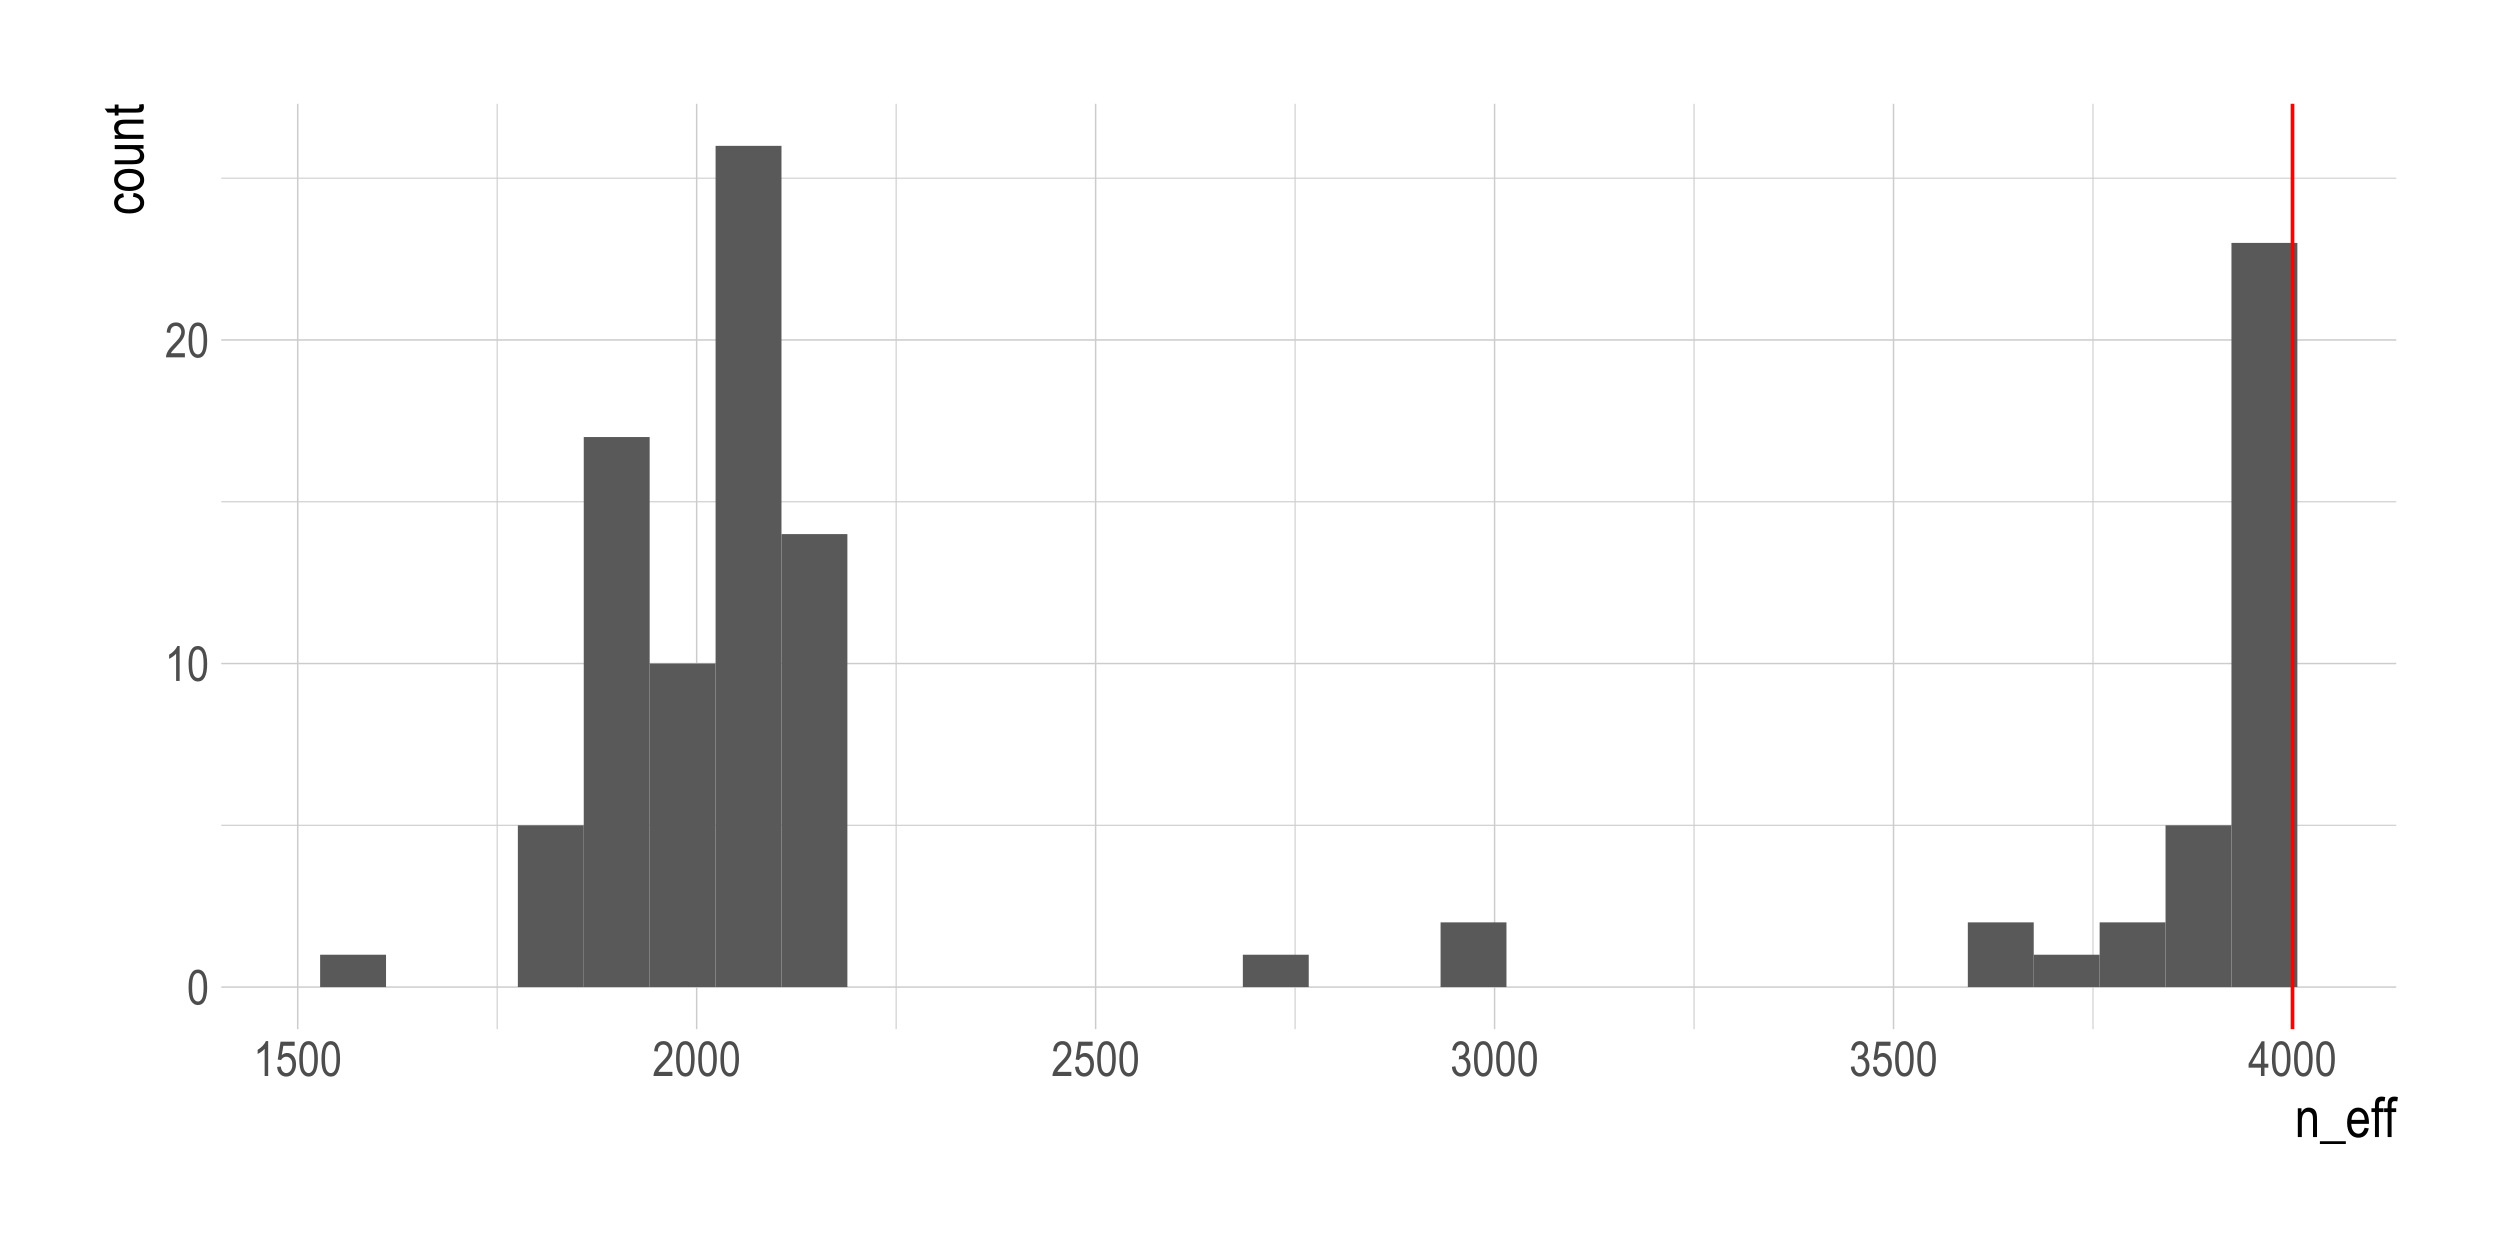
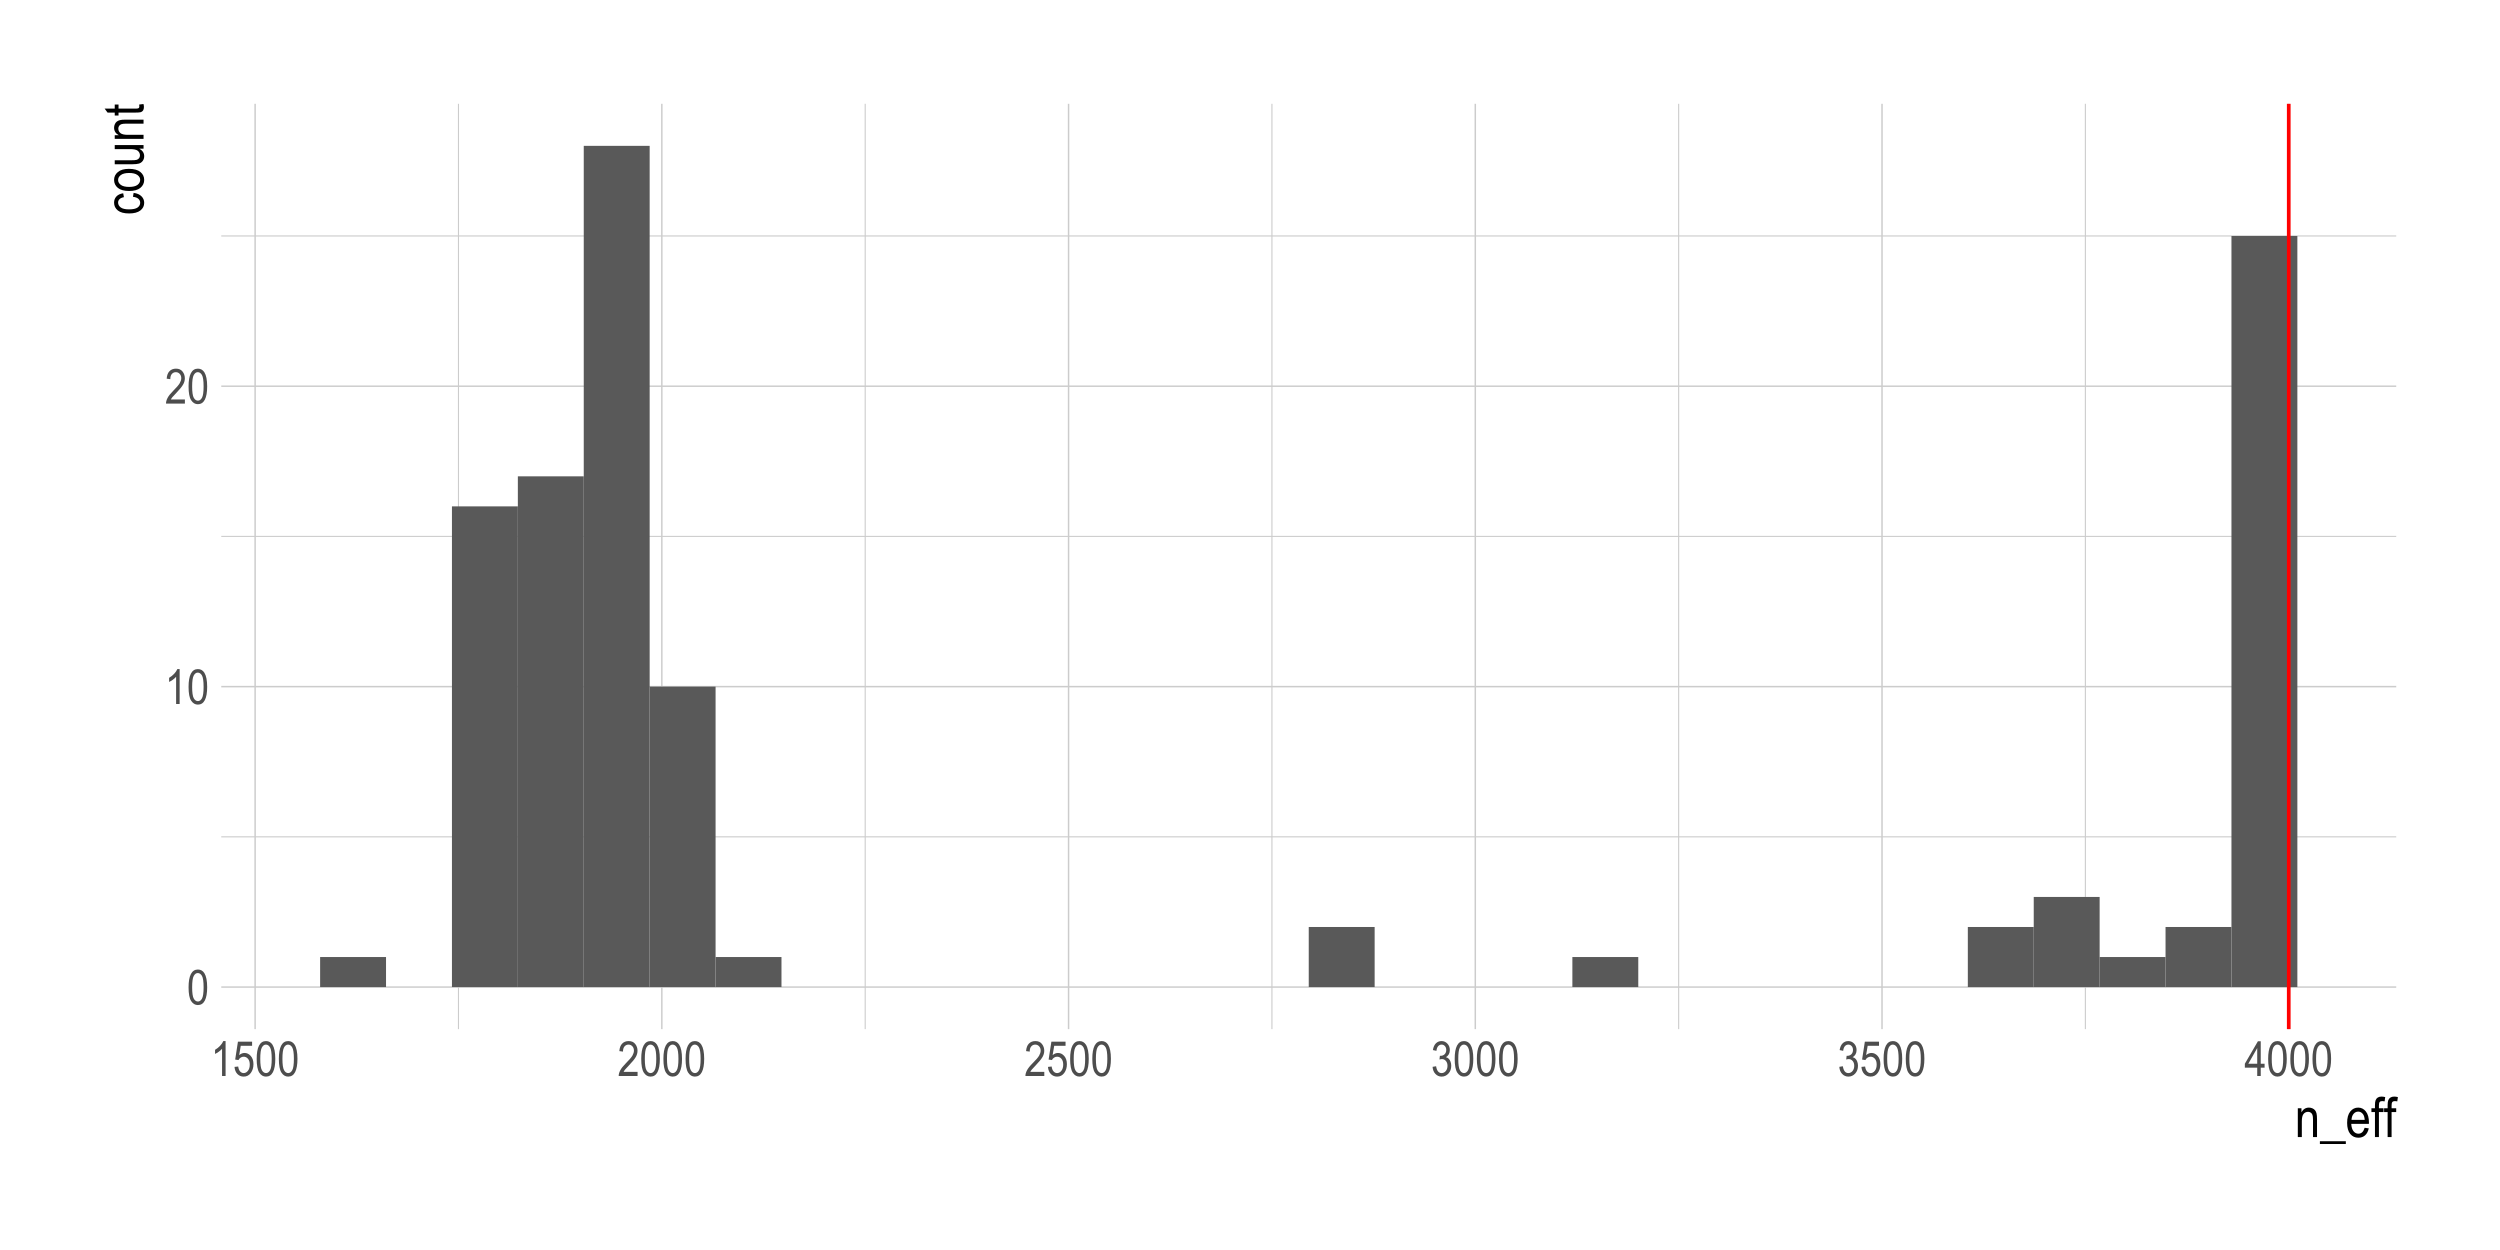
<svg xmlns="http://www.w3.org/2000/svg" xmlns:xlink="http://www.w3.org/1999/xlink" width="720pt" height="360pt" viewBox="0 0 720 360" version="1.1">
  <defs>
    <g>
      <symbol overflow="visible" id="glyph0-0">
        <path style="stroke:none;" d="M 0.297 0 L 0.297 -8.75 L 2.953 -8.75 L 2.953 0 Z M 0.625 -0.359 L 2.641 -0.359 L 2.641 -8.453 L 0.625 -8.453 Z M 0.625 -0.359 " />
      </symbol>
      <symbol overflow="visible" id="glyph0-1">
        <path style="stroke:none;" d="M 0.453 -4.938 C 0.453 -6.625 0.676 -7.898 1.125 -8.766 C 1.582 -9.629 2.254 -10.062 3.141 -10.062 C 3.93 -10.062 4.551 -9.711 5 -9.016 C 5.539 -8.16 5.812 -6.801 5.812 -4.938 C 5.812 -3.27 5.586 -2 5.141 -1.125 C 4.691 -0.258 4.02 0.172 3.125 0.172 C 2.344 0.172 1.703 -0.207 1.203 -0.969 C 0.703 -1.738 0.453 -3.062 0.453 -4.938 Z M 1.484 -4.938 C 1.484 -3.312 1.641 -2.223 1.953 -1.672 C 2.266 -1.117 2.664 -0.844 3.156 -0.844 C 3.613 -0.844 4 -1.117 4.312 -1.672 C 4.625 -2.234 4.781 -3.32 4.781 -4.938 C 4.781 -6.57 4.625 -7.664 4.312 -8.219 C 4 -8.77 3.594 -9.047 3.094 -9.047 C 2.633 -9.047 2.25 -8.766 1.938 -8.203 C 1.633 -7.641 1.484 -6.551 1.484 -4.938 Z M 1.484 -4.938 " />
      </symbol>
      <symbol overflow="visible" id="glyph0-2">
        <path style="stroke:none;" d="M 4.266 0 L 3.25 0 L 3.25 -7.844 C 3.02 -7.57 2.707 -7.289 2.312 -7 C 1.914 -6.719 1.555 -6.504 1.234 -6.359 L 1.234 -7.547 C 1.785 -7.867 2.273 -8.258 2.703 -8.719 C 3.129 -9.176 3.43 -9.625 3.609 -10.062 L 4.266 -10.062 Z M 4.266 0 " />
      </symbol>
      <symbol overflow="visible" id="glyph0-3">
        <path style="stroke:none;" d="M 5.781 -1.188 L 5.781 0 L 0.344 0 C 0.332 -0.477 0.477 -1.016 0.781 -1.609 C 1.082 -2.203 1.633 -2.898 2.438 -3.703 C 3.383 -4.641 4.004 -5.363 4.297 -5.875 C 4.586 -6.395 4.734 -6.875 4.734 -7.312 C 4.734 -7.82 4.582 -8.238 4.281 -8.562 C 3.977 -8.883 3.609 -9.047 3.172 -9.047 C 2.703 -9.047 2.316 -8.867 2.016 -8.516 C 1.723 -8.172 1.578 -7.676 1.578 -7.031 L 0.531 -7.172 C 0.602 -8.129 0.875 -8.848 1.344 -9.328 C 1.82 -9.816 2.445 -10.062 3.219 -10.062 C 4.051 -10.062 4.68 -9.781 5.109 -9.219 C 5.547 -8.656 5.766 -8.008 5.766 -7.281 C 5.766 -6.645 5.594 -6.035 5.25 -5.453 C 4.914 -4.867 4.281 -4.086 3.344 -3.109 C 2.738 -2.492 2.348 -2.07 2.172 -1.844 C 1.992 -1.625 1.852 -1.406 1.75 -1.188 Z M 5.781 -1.188 " />
      </symbol>
      <symbol overflow="visible" id="glyph0-4">
        <path style="stroke:none;" d="M 0.453 -2.625 L 1.516 -2.734 C 1.598 -2.098 1.785 -1.625 2.078 -1.312 C 2.367 -1 2.703 -0.844 3.078 -0.844 C 3.555 -0.844 3.969 -1.062 4.312 -1.5 C 4.664 -1.938 4.844 -2.535 4.844 -3.297 C 4.844 -4.016 4.672 -4.57 4.328 -4.969 C 3.992 -5.363 3.578 -5.562 3.078 -5.562 C 2.773 -5.562 2.488 -5.473 2.219 -5.297 C 1.945 -5.129 1.738 -4.895 1.594 -4.594 L 0.641 -4.734 L 1.438 -9.891 L 5.516 -9.891 L 5.516 -8.703 L 2.25 -8.703 L 1.797 -6.016 C 2.285 -6.43 2.801 -6.641 3.344 -6.641 C 4.031 -6.641 4.629 -6.348 5.141 -5.766 C 5.648 -5.18 5.906 -4.391 5.906 -3.391 C 5.906 -2.41 5.648 -1.57 5.141 -0.875 C 4.629 -0.176 3.945 0.172 3.094 0.172 C 2.383 0.172 1.785 -0.07 1.297 -0.562 C 0.805 -1.062 0.523 -1.75 0.453 -2.625 Z M 0.453 -2.625 " />
      </symbol>
      <symbol overflow="visible" id="glyph0-5">
        <path style="stroke:none;" d="M 0.469 -2.641 L 1.484 -2.812 C 1.691 -1.5 2.219 -0.844 3.062 -0.844 C 3.531 -0.844 3.93 -1.035 4.266 -1.422 C 4.598 -1.816 4.766 -2.32 4.766 -2.938 C 4.766 -3.52 4.609 -3.988 4.297 -4.344 C 3.992 -4.695 3.617 -4.875 3.172 -4.875 C 2.973 -4.875 2.734 -4.832 2.453 -4.75 L 2.578 -5.828 L 2.734 -5.812 C 3.223 -5.812 3.625 -5.961 3.938 -6.266 C 4.25 -6.578 4.406 -6.988 4.406 -7.5 C 4.406 -7.969 4.273 -8.344 4.016 -8.625 C 3.754 -8.906 3.438 -9.047 3.062 -9.047 C 2.676 -9.047 2.348 -8.895 2.078 -8.594 C 1.816 -8.301 1.648 -7.852 1.578 -7.25 L 0.562 -7.469 C 0.695 -8.32 0.984 -8.969 1.422 -9.406 C 1.867 -9.844 2.41 -10.062 3.047 -10.062 C 3.711 -10.062 4.273 -9.816 4.734 -9.328 C 5.203 -8.836 5.438 -8.219 5.438 -7.469 C 5.438 -7.008 5.336 -6.602 5.141 -6.25 C 4.941 -5.906 4.664 -5.629 4.312 -5.422 C 4.645 -5.336 4.914 -5.188 5.125 -4.969 C 5.344 -4.758 5.516 -4.477 5.641 -4.125 C 5.773 -3.781 5.844 -3.391 5.844 -2.953 C 5.844 -2.035 5.57 -1.285 5.031 -0.703 C 4.488 -0.117 3.836 0.172 3.078 0.172 C 2.379 0.172 1.785 -0.082 1.297 -0.594 C 0.805 -1.102 0.531 -1.785 0.469 -2.641 Z M 0.469 -2.641 " />
      </symbol>
      <symbol overflow="visible" id="glyph0-6">
        <path style="stroke:none;" d="M 3.688 0 L 3.688 -2.406 L 0.125 -2.406 L 0.125 -3.531 L 3.891 -10.016 L 4.703 -10.016 L 4.703 -3.531 L 5.812 -3.531 L 5.812 -2.406 L 4.703 -2.406 L 4.703 0 Z M 3.688 -3.531 L 3.688 -8.047 L 1.125 -3.531 Z M 3.688 -3.531 " />
      </symbol>
      <symbol overflow="visible" id="glyph1-0">
        <path style="stroke:none;" d="M 0.344 0 L 0.344 -10 L 3.391 -10 L 3.391 0 Z M 0.719 -0.422 L 3.031 -0.422 L 3.031 -9.672 L 0.719 -9.672 Z M 0.719 -0.422 " />
      </symbol>
      <symbol overflow="visible" id="glyph1-1">
        <path style="stroke:none;" d="M 0.844 0 L 0.844 -8.297 L 1.891 -8.297 L 1.891 -7.125 C 2.141 -7.582 2.441 -7.922 2.797 -8.141 C 3.16 -8.367 3.578 -8.484 4.047 -8.484 C 4.41 -8.484 4.75 -8.41 5.062 -8.266 C 5.375 -8.129 5.625 -7.941 5.812 -7.703 C 6 -7.473 6.141 -7.172 6.234 -6.797 C 6.328 -6.43 6.375 -5.867 6.375 -5.109 L 6.375 0 L 5.219 0 L 5.219 -5.047 C 5.219 -5.66 5.164 -6.109 5.062 -6.391 C 4.957 -6.672 4.797 -6.883 4.578 -7.031 C 4.359 -7.188 4.102 -7.266 3.812 -7.266 C 3.258 -7.266 2.816 -7.055 2.484 -6.641 C 2.16 -6.234 2 -5.531 2 -4.531 L 2 0 Z M 0.844 0 " />
      </symbol>
      <symbol overflow="visible" id="glyph1-2">
        <path style="stroke:none;" d="M -0.094 1.203 L 7.375 1.203 L 7.375 2 L -0.094 2 Z M -0.094 1.203 " />
      </symbol>
      <symbol overflow="visible" id="glyph1-3">
        <path style="stroke:none;" d="M 5.5 -2.672 L 6.688 -2.5 C 6.488 -1.613 6.129 -0.941 5.609 -0.484 C 5.098 -0.035 4.457 0.188 3.688 0.188 C 2.727 0.188 1.945 -0.176 1.344 -0.906 C 0.75 -1.645 0.453 -2.703 0.453 -4.078 C 0.453 -5.516 0.754 -6.609 1.359 -7.359 C 1.961 -8.109 2.723 -8.484 3.641 -8.484 C 4.523 -8.484 5.258 -8.113 5.844 -7.375 C 6.438 -6.633 6.734 -5.566 6.734 -4.172 L 6.719 -3.797 L 1.641 -3.797 C 1.691 -2.859 1.91 -2.148 2.297 -1.672 C 2.68 -1.203 3.148 -0.969 3.703 -0.969 C 4.566 -0.969 5.164 -1.535 5.5 -2.672 Z M 1.719 -4.953 L 5.516 -4.953 C 5.461 -5.672 5.305 -6.207 5.047 -6.562 C 4.68 -7.07 4.211 -7.328 3.641 -7.328 C 3.117 -7.328 2.676 -7.113 2.312 -6.688 C 1.945 -6.258 1.75 -5.68 1.719 -4.953 Z M 1.719 -4.953 " />
      </symbol>
      <symbol overflow="visible" id="glyph1-4">
        <path style="stroke:none;" d="M 1.172 0 L 1.172 -7.203 L 0.156 -7.203 L 0.156 -8.297 L 1.172 -8.297 L 1.172 -9.188 C 1.172 -9.832 1.238 -10.316 1.375 -10.641 C 1.508 -10.973 1.719 -11.223 2 -11.391 C 2.281 -11.566 2.629 -11.656 3.047 -11.656 C 3.379 -11.656 3.738 -11.609 4.125 -11.516 L 3.953 -10.281 C 3.711 -10.332 3.488 -10.359 3.281 -10.359 C 2.938 -10.359 2.688 -10.27 2.531 -10.094 C 2.383 -9.914 2.312 -9.57 2.312 -9.062 L 2.312 -8.297 L 3.641 -8.297 L 3.641 -7.203 L 2.312 -7.203 L 2.312 0 Z M 1.172 0 " />
      </symbol>
      <symbol overflow="visible" id="glyph2-0">
        <path style="stroke:none;" d="M 0 -0.344 L -10 -0.344 L -10 -3.391 L 0 -3.391 Z M -0.422 -0.719 L -0.422 -3.031 L -9.672 -3.031 L -9.672 -0.719 Z M -0.422 -0.719 " />
      </symbol>
      <symbol overflow="visible" id="glyph2-1">
        <path style="stroke:none;" d="M -3.047 -5.312 L -2.859 -6.438 C -1.867 -6.312 -1.113 -5.984 -0.594 -5.453 C -0.07 -4.93 0.188 -4.305 0.188 -3.578 C 0.188 -2.68 -0.176 -1.945 -0.906 -1.375 C -1.645 -0.801 -2.727 -0.516 -4.156 -0.516 C -5.602 -0.516 -6.688 -0.801 -7.406 -1.375 C -8.125 -1.957 -8.484 -2.707 -8.484 -3.625 C -8.484 -4.32 -8.266 -4.91 -7.828 -5.391 C -7.391 -5.879 -6.734 -6.191 -5.859 -6.328 L -5.656 -5.203 C -6.219 -5.098 -6.633 -4.91 -6.906 -4.641 C -7.188 -4.367 -7.328 -4.039 -7.328 -3.656 C -7.328 -3.094 -7.078 -2.625 -6.578 -2.25 C -6.078 -1.875 -5.281 -1.688 -4.188 -1.688 C -3.051 -1.688 -2.227 -1.863 -1.719 -2.219 C -1.219 -2.582 -0.969 -3.039 -0.969 -3.594 C -0.969 -4.031 -1.133 -4.406 -1.469 -4.719 C -1.812 -5.031 -2.336 -5.227 -3.047 -5.312 Z M -3.047 -5.312 " />
      </symbol>
      <symbol overflow="visible" id="glyph2-2">
        <path style="stroke:none;" d="M -4.156 -0.422 C -5.582 -0.422 -6.66 -0.719 -7.391 -1.312 C -8.117 -1.914 -8.484 -2.68 -8.484 -3.609 C -8.484 -4.516 -8.117 -5.27 -7.391 -5.875 C -6.66 -6.488 -5.609 -6.797 -4.234 -6.797 C -2.742 -6.797 -1.633 -6.492 -0.906 -5.891 C -0.176 -5.297 0.188 -4.535 0.188 -3.609 C 0.188 -2.691 -0.176 -1.93 -0.906 -1.328 C -1.645 -0.723 -2.727 -0.422 -4.156 -0.422 Z M -4.156 -1.594 C -3.082 -1.594 -2.281 -1.785 -1.75 -2.172 C -1.227 -2.566 -0.969 -3.055 -0.969 -3.641 C -0.969 -4.18 -1.234 -4.645 -1.766 -5.031 C -2.297 -5.414 -3.094 -5.609 -4.156 -5.609 C -5.219 -5.609 -6.008 -5.41 -6.531 -5.016 C -7.062 -4.629 -7.328 -4.148 -7.328 -3.578 C -7.328 -3.023 -7.062 -2.555 -6.531 -2.172 C -6.008 -1.785 -5.219 -1.594 -4.156 -1.594 Z M -4.156 -1.594 " />
      </symbol>
      <symbol overflow="visible" id="glyph2-3">
        <path style="stroke:none;" d="M 0 -5.312 L -1.219 -5.312 C -0.75 -5.039 -0.395 -4.723 -0.156 -4.359 C 0.07 -4.004 0.188 -3.602 0.188 -3.156 C 0.188 -2.613 0.039 -2.148 -0.25 -1.766 C -0.539 -1.391 -0.906 -1.141 -1.344 -1.016 C -1.789 -0.891 -2.395 -0.828 -3.156 -0.828 L -8.297 -0.828 L -8.297 -1.969 L -3.703 -1.969 C -2.848 -1.969 -2.273 -2.008 -1.984 -2.094 C -1.691 -2.188 -1.457 -2.348 -1.281 -2.578 C -1.113 -2.805 -1.031 -3.07 -1.031 -3.375 C -1.031 -3.926 -1.254 -4.379 -1.703 -4.734 C -2.098 -5.035 -2.816 -5.188 -3.859 -5.188 L -8.297 -5.188 L -8.297 -6.344 L 0 -6.344 Z M 0 -5.312 " />
      </symbol>
      <symbol overflow="visible" id="glyph2-4">
        <path style="stroke:none;" d="M 0 -0.844 L -8.297 -0.844 L -8.297 -1.891 L -7.125 -1.891 C -7.582 -2.141 -7.922 -2.441 -8.141 -2.797 C -8.367 -3.16 -8.484 -3.578 -8.484 -4.047 C -8.484 -4.41 -8.41 -4.75 -8.266 -5.062 C -8.129 -5.375 -7.941 -5.625 -7.703 -5.812 C -7.473 -6 -7.172 -6.141 -6.797 -6.234 C -6.43 -6.328 -5.867 -6.375 -5.109 -6.375 L 0 -6.375 L 0 -5.219 L -5.047 -5.219 C -5.66 -5.219 -6.109 -5.164 -6.391 -5.062 C -6.672 -4.957 -6.883 -4.797 -7.031 -4.578 C -7.188 -4.359 -7.266 -4.102 -7.266 -3.812 C -7.266 -3.258 -7.055 -2.816 -6.641 -2.484 C -6.234 -2.16 -5.531 -2 -4.531 -2 L 0 -2 Z M 0 -0.844 " />
      </symbol>
      <symbol overflow="visible" id="glyph2-5">
        <path style="stroke:none;" d="M -1.266 -3.422 L -0.016 -3.578 C 0.066 -3.254 0.109 -2.969 0.109 -2.719 C 0.109 -2.312 0.031 -1.984 -0.125 -1.734 C -0.289 -1.492 -0.508 -1.328 -0.781 -1.234 C -1.062 -1.148 -1.613 -1.109 -2.438 -1.109 L -7.203 -1.109 L -7.203 -0.266 L -8.297 -0.266 L -8.297 -1.109 L -10.359 -1.109 L -11.203 -2.25 L -8.297 -2.25 L -8.297 -3.422 L -7.203 -3.422 L -7.203 -2.25 L -2.359 -2.25 C -1.91 -2.25 -1.617 -2.285 -1.484 -2.359 C -1.297 -2.453 -1.203 -2.633 -1.203 -2.906 C -1.203 -3.039 -1.223 -3.211 -1.266 -3.422 Z M -1.266 -3.422 " />
      </symbol>
    </g>
    <clipPath id="clip1">
-       <path d="M 63.723 237 L 691 237 L 691 238 L 63.723 238 Z M 63.723 237 " />
+       <path d="M 63.723 240 L 691 240 L 691 242 L 63.723 242 Z M 63.723 240 " />
    </clipPath>
    <clipPath id="clip2">
-       <path d="M 63.723 144 L 691 144 L 691 145 L 63.723 145 Z M 63.723 144 " />
+       <path d="M 63.723 154 L 691 154 L 691 155 L 63.723 155 Z M 63.723 154 " />
    </clipPath>
    <clipPath id="clip3">
-       <path d="M 63.723 51 L 691 51 L 691 52 L 63.723 52 Z M 63.723 51 " />
+       <path d="M 63.723 67 L 691 67 L 691 69 L 63.723 69 Z M 63.723 67 " />
    </clipPath>
    <clipPath id="clip4">
-       <path d="M 143 29.887 L 144 29.887 L 144 297 L 143 297 Z M 143 29.887 " />
+       <path d="M 131 29.887 L 133 29.887 L 133 297 L 131 297 Z M 131 29.887 " />
    </clipPath>
    <clipPath id="clip5">
-       <path d="M 257 29.887 L 259 29.887 L 259 297 L 257 297 Z M 257 29.887 " />
+       <path d="M 249 29.887 L 250 29.887 L 250 297 L 249 297 Z M 249 29.887 " />
    </clipPath>
    <clipPath id="clip6">
-       <path d="M 372 29.887 L 374 29.887 L 374 297 L 372 297 Z M 372 29.887 " />
+       <path d="M 366 29.887 L 367 29.887 L 367 297 L 366 297 Z M 366 29.887 " />
    </clipPath>
    <clipPath id="clip7">
-       <path d="M 487 29.887 L 489 29.887 L 489 297 L 487 297 Z M 487 29.887 " />
+       <path d="M 483 29.887 L 484 29.887 L 484 297 L 483 297 Z M 483 29.887 " />
    </clipPath>
    <clipPath id="clip8">
-       <path d="M 602 29.887 L 603 29.887 L 603 297 L 602 297 Z M 602 29.887 " />
+       <path d="M 600 29.887 L 601 29.887 L 601 297 L 600 297 Z M 600 29.887 " />
    </clipPath>
    <clipPath id="clip9">
      <path d="M 63.723 284 L 691 284 L 691 285 L 63.723 285 Z M 63.723 284 " />
    </clipPath>
    <clipPath id="clip10">
-       <path d="M 63.723 190 L 691 190 L 691 192 L 63.723 192 Z M 63.723 190 " />
+       <path d="M 63.723 197 L 691 197 L 691 198 L 63.723 198 Z M 63.723 197 " />
    </clipPath>
    <clipPath id="clip11">
-       <path d="M 63.723 97 L 691 97 L 691 99 L 63.723 99 Z M 63.723 97 " />
+       <path d="M 63.723 111 L 691 111 L 691 112 L 63.723 112 Z M 63.723 111 " />
    </clipPath>
    <clipPath id="clip12">
-       <path d="M 85 29.887 L 86 29.887 L 86 297 L 85 297 Z M 85 29.887 " />
+       <path d="M 73 29.887 L 74 29.887 L 74 297 L 73 297 Z M 73 29.887 " />
    </clipPath>
    <clipPath id="clip13">
-       <path d="M 200 29.887 L 201 29.887 L 201 297 L 200 297 Z M 200 29.887 " />
+       <path d="M 190 29.887 L 191 29.887 L 191 297 L 190 297 Z M 190 29.887 " />
    </clipPath>
    <clipPath id="clip14">
-       <path d="M 315 29.887 L 316 29.887 L 316 297 L 315 297 Z M 315 29.887 " />
+       <path d="M 307 29.887 L 308 29.887 L 308 297 L 307 297 Z M 307 29.887 " />
    </clipPath>
    <clipPath id="clip15">
-       <path d="M 430 29.887 L 431 29.887 L 431 297 L 430 297 Z M 430 29.887 " />
+       <path d="M 424 29.887 L 426 29.887 L 426 297 L 424 297 Z M 424 29.887 " />
    </clipPath>
    <clipPath id="clip16">
-       <path d="M 545 29.887 L 546 29.887 L 546 297 L 545 297 Z M 545 29.887 " />
+       <path d="M 541 29.887 L 543 29.887 L 543 297 L 541 297 Z M 541 29.887 " />
    </clipPath>
    <clipPath id="clip17">
-       <path d="M 660 29.887 L 661 29.887 L 661 297 L 660 297 Z M 660 29.887 " />
+       <path d="M 658 29.887 L 660 29.887 L 660 297 L 658 297 Z M 658 29.887 " />
    </clipPath>
    <clipPath id="clip18">
-       <path d="M 659 29.887 L 661 29.887 L 661 297 L 659 297 Z M 659 29.887 " />
+       <path d="M 658 29.887 L 660 29.887 L 660 297 L 658 297 Z M 658 29.887 " />
    </clipPath>
  </defs>
  <g id="surface46">
    <rect x="0" y="0" width="720" height="360" style="fill:rgb(100%,100%,100%);fill-opacity:1;stroke:none;" />
    <g clip-path="url(#clip1)" clip-rule="nonzero">
-       <path style="fill:none;stroke-width:0.32;stroke-linecap:butt;stroke-linejoin:round;stroke:rgb(80%,80%,80%);stroke-opacity:1;stroke-miterlimit:10;" d="M 63.723 237.684 L 690.113 237.684 " />
+       <path style="fill:none;stroke-width:0.32;stroke-linecap:butt;stroke-linejoin:round;stroke:rgb(80%,80%,80%);stroke-opacity:1;stroke-miterlimit:10;" d="M 63.723 241.012 L 690.113 241.012 " />
    </g>
    <g clip-path="url(#clip2)" clip-rule="nonzero">
-       <path style="fill:none;stroke-width:0.32;stroke-linecap:butt;stroke-linejoin:round;stroke:rgb(80%,80%,80%);stroke-opacity:1;stroke-miterlimit:10;" d="M 63.723 144.504 L 690.113 144.504 " />
+       <path style="fill:none;stroke-width:0.32;stroke-linecap:butt;stroke-linejoin:round;stroke:rgb(80%,80%,80%);stroke-opacity:1;stroke-miterlimit:10;" d="M 63.723 154.484 L 690.113 154.484 " />
    </g>
    <g clip-path="url(#clip3)" clip-rule="nonzero">
-       <path style="fill:none;stroke-width:0.32;stroke-linecap:butt;stroke-linejoin:round;stroke:rgb(80%,80%,80%);stroke-opacity:1;stroke-miterlimit:10;" d="M 63.723 51.32 L 690.113 51.32 " />
+       <path style="fill:none;stroke-width:0.32;stroke-linecap:butt;stroke-linejoin:round;stroke:rgb(80%,80%,80%);stroke-opacity:1;stroke-miterlimit:10;" d="M 63.723 67.961 L 690.113 67.961 " />
    </g>
    <g clip-path="url(#clip4)" clip-rule="nonzero">
-       <path style="fill:none;stroke-width:0.32;stroke-linecap:butt;stroke-linejoin:round;stroke:rgb(80%,80%,80%);stroke-opacity:1;stroke-miterlimit:10;" d="M 143.188 296.391 L 143.188 29.887 " />
+       <path style="fill:none;stroke-width:0.32;stroke-linecap:butt;stroke-linejoin:round;stroke:rgb(80%,80%,80%);stroke-opacity:1;stroke-miterlimit:10;" d="M 132.039 296.391 L 132.039 29.887 " />
    </g>
    <g clip-path="url(#clip5)" clip-rule="nonzero">
-       <path style="fill:none;stroke-width:0.32;stroke-linecap:butt;stroke-linejoin:round;stroke:rgb(80%,80%,80%);stroke-opacity:1;stroke-miterlimit:10;" d="M 258.09 296.391 L 258.09 29.887 " />
+       <path style="fill:none;stroke-width:0.32;stroke-linecap:butt;stroke-linejoin:round;stroke:rgb(80%,80%,80%);stroke-opacity:1;stroke-miterlimit:10;" d="M 249.176 296.391 L 249.176 29.887 " />
    </g>
    <g clip-path="url(#clip6)" clip-rule="nonzero">
-       <path style="fill:none;stroke-width:0.32;stroke-linecap:butt;stroke-linejoin:round;stroke:rgb(80%,80%,80%);stroke-opacity:1;stroke-miterlimit:10;" d="M 372.988 296.391 L 372.988 29.887 " />
+       <path style="fill:none;stroke-width:0.32;stroke-linecap:butt;stroke-linejoin:round;stroke:rgb(80%,80%,80%);stroke-opacity:1;stroke-miterlimit:10;" d="M 366.316 296.391 L 366.316 29.887 " />
    </g>
    <g clip-path="url(#clip7)" clip-rule="nonzero">
-       <path style="fill:none;stroke-width:0.32;stroke-linecap:butt;stroke-linejoin:round;stroke:rgb(80%,80%,80%);stroke-opacity:1;stroke-miterlimit:10;" d="M 487.887 296.391 L 487.887 29.887 " />
+       <path style="fill:none;stroke-width:0.32;stroke-linecap:butt;stroke-linejoin:round;stroke:rgb(80%,80%,80%);stroke-opacity:1;stroke-miterlimit:10;" d="M 483.453 296.391 L 483.453 29.887 " />
    </g>
    <g clip-path="url(#clip8)" clip-rule="nonzero">
-       <path style="fill:none;stroke-width:0.32;stroke-linecap:butt;stroke-linejoin:round;stroke:rgb(80%,80%,80%);stroke-opacity:1;stroke-miterlimit:10;" d="M 602.785 296.391 L 602.785 29.887 " />
+       <path style="fill:none;stroke-width:0.32;stroke-linecap:butt;stroke-linejoin:round;stroke:rgb(80%,80%,80%);stroke-opacity:1;stroke-miterlimit:10;" d="M 600.59 296.391 L 600.59 29.887 " />
    </g>
    <g clip-path="url(#clip9)" clip-rule="nonzero">
      <path style="fill:none;stroke-width:0.427;stroke-linecap:butt;stroke-linejoin:round;stroke:rgb(80%,80%,80%);stroke-opacity:1;stroke-miterlimit:10;" d="M 63.723 284.277 L 690.113 284.277 " />
    </g>
    <g clip-path="url(#clip10)" clip-rule="nonzero">
-       <path style="fill:none;stroke-width:0.427;stroke-linecap:butt;stroke-linejoin:round;stroke:rgb(80%,80%,80%);stroke-opacity:1;stroke-miterlimit:10;" d="M 63.723 191.094 L 690.113 191.094 " />
+       <path style="fill:none;stroke-width:0.427;stroke-linecap:butt;stroke-linejoin:round;stroke:rgb(80%,80%,80%);stroke-opacity:1;stroke-miterlimit:10;" d="M 63.723 197.75 L 690.113 197.75 " />
    </g>
    <g clip-path="url(#clip11)" clip-rule="nonzero">
-       <path style="fill:none;stroke-width:0.427;stroke-linecap:butt;stroke-linejoin:round;stroke:rgb(80%,80%,80%);stroke-opacity:1;stroke-miterlimit:10;" d="M 63.723 97.91 L 690.113 97.91 " />
+       <path style="fill:none;stroke-width:0.427;stroke-linecap:butt;stroke-linejoin:round;stroke:rgb(80%,80%,80%);stroke-opacity:1;stroke-miterlimit:10;" d="M 63.723 111.223 L 690.113 111.223 " />
    </g>
    <g clip-path="url(#clip12)" clip-rule="nonzero">
-       <path style="fill:none;stroke-width:0.427;stroke-linecap:butt;stroke-linejoin:round;stroke:rgb(80%,80%,80%);stroke-opacity:1;stroke-miterlimit:10;" d="M 85.738 296.391 L 85.738 29.887 " />
+       <path style="fill:none;stroke-width:0.427;stroke-linecap:butt;stroke-linejoin:round;stroke:rgb(80%,80%,80%);stroke-opacity:1;stroke-miterlimit:10;" d="M 73.473 296.391 L 73.473 29.887 " />
    </g>
    <g clip-path="url(#clip13)" clip-rule="nonzero">
-       <path style="fill:none;stroke-width:0.427;stroke-linecap:butt;stroke-linejoin:round;stroke:rgb(80%,80%,80%);stroke-opacity:1;stroke-miterlimit:10;" d="M 200.637 296.391 L 200.637 29.887 " />
+       <path style="fill:none;stroke-width:0.427;stroke-linecap:butt;stroke-linejoin:round;stroke:rgb(80%,80%,80%);stroke-opacity:1;stroke-miterlimit:10;" d="M 190.609 296.391 L 190.609 29.887 " />
    </g>
    <g clip-path="url(#clip14)" clip-rule="nonzero">
-       <path style="fill:none;stroke-width:0.427;stroke-linecap:butt;stroke-linejoin:round;stroke:rgb(80%,80%,80%);stroke-opacity:1;stroke-miterlimit:10;" d="M 315.539 296.391 L 315.539 29.887 " />
+       <path style="fill:none;stroke-width:0.427;stroke-linecap:butt;stroke-linejoin:round;stroke:rgb(80%,80%,80%);stroke-opacity:1;stroke-miterlimit:10;" d="M 307.746 296.391 L 307.746 29.887 " />
    </g>
    <g clip-path="url(#clip15)" clip-rule="nonzero">
-       <path style="fill:none;stroke-width:0.427;stroke-linecap:butt;stroke-linejoin:round;stroke:rgb(80%,80%,80%);stroke-opacity:1;stroke-miterlimit:10;" d="M 430.438 296.391 L 430.438 29.887 " />
+       <path style="fill:none;stroke-width:0.427;stroke-linecap:butt;stroke-linejoin:round;stroke:rgb(80%,80%,80%);stroke-opacity:1;stroke-miterlimit:10;" d="M 424.883 296.391 L 424.883 29.887 " />
    </g>
    <g clip-path="url(#clip16)" clip-rule="nonzero">
-       <path style="fill:none;stroke-width:0.427;stroke-linecap:butt;stroke-linejoin:round;stroke:rgb(80%,80%,80%);stroke-opacity:1;stroke-miterlimit:10;" d="M 545.336 296.391 L 545.336 29.887 " />
+       <path style="fill:none;stroke-width:0.427;stroke-linecap:butt;stroke-linejoin:round;stroke:rgb(80%,80%,80%);stroke-opacity:1;stroke-miterlimit:10;" d="M 542.023 296.391 L 542.023 29.887 " />
    </g>
    <g clip-path="url(#clip17)" clip-rule="nonzero">
-       <path style="fill:none;stroke-width:0.427;stroke-linecap:butt;stroke-linejoin:round;stroke:rgb(80%,80%,80%);stroke-opacity:1;stroke-miterlimit:10;" d="M 660.238 296.391 L 660.238 29.887 " />
-     </g>
-     <path style=" stroke:none;fill-rule:nonzero;fill:rgb(34.902%,34.902%,34.902%);fill-opacity:1;" d="M 92.195 284.277 L 111.176 284.277 L 111.176 274.961 L 92.195 274.961 Z M 92.195 284.277 " />
-     <path style=" stroke:none;fill-rule:nonzero;fill:rgb(34.902%,34.902%,34.902%);fill-opacity:1;" d="M 149.141 284.277 L 168.121 284.277 L 168.121 237.688 L 149.141 237.688 Z M 149.141 284.277 " />
-     <path style=" stroke:none;fill-rule:nonzero;fill:rgb(34.902%,34.902%,34.902%);fill-opacity:1;" d="M 168.121 284.277 L 187.102 284.277 L 187.102 125.867 L 168.121 125.867 Z M 168.121 284.277 " />
-     <path style=" stroke:none;fill-rule:nonzero;fill:rgb(34.902%,34.902%,34.902%);fill-opacity:1;" d="M 187.105 284.277 L 206.086 284.277 L 206.086 191.094 L 187.105 191.094 Z M 187.105 284.277 " />
-     <path style=" stroke:none;fill-rule:nonzero;fill:rgb(34.902%,34.902%,34.902%);fill-opacity:1;" d="M 206.086 284.277 L 225.066 284.277 L 225.066 42.004 L 206.086 42.004 Z M 206.086 284.277 " />
-     <path style=" stroke:none;fill-rule:nonzero;fill:rgb(34.902%,34.902%,34.902%);fill-opacity:1;" d="M 225.066 284.277 L 244.047 284.277 L 244.047 153.82 L 225.066 153.82 Z M 225.066 284.277 " />
-     <path style=" stroke:none;fill-rule:nonzero;fill:rgb(34.902%,34.902%,34.902%);fill-opacity:1;" d="M 357.938 284.277 L 376.918 284.277 L 376.918 274.961 L 357.938 274.961 Z M 357.938 284.277 " />
-     <path style=" stroke:none;fill-rule:nonzero;fill:rgb(34.902%,34.902%,34.902%);fill-opacity:1;" d="M 414.883 284.277 L 433.863 284.277 L 433.863 265.641 L 414.883 265.641 Z M 414.883 284.277 " />
-     <path style=" stroke:none;fill-rule:nonzero;fill:rgb(34.902%,34.902%,34.902%);fill-opacity:1;" d="M 566.734 284.277 L 585.715 284.277 L 585.715 265.641 L 566.734 265.641 Z M 566.734 284.277 " />
-     <path style=" stroke:none;fill-rule:nonzero;fill:rgb(34.902%,34.902%,34.902%);fill-opacity:1;" d="M 585.715 284.277 L 604.695 284.277 L 604.695 274.961 L 585.715 274.961 Z M 585.715 284.277 " />
-     <path style=" stroke:none;fill-rule:nonzero;fill:rgb(34.902%,34.902%,34.902%);fill-opacity:1;" d="M 604.695 284.277 L 623.676 284.277 L 623.676 265.641 L 604.695 265.641 Z M 604.695 284.277 " />
-     <path style=" stroke:none;fill-rule:nonzero;fill:rgb(34.902%,34.902%,34.902%);fill-opacity:1;" d="M 623.676 284.277 L 642.656 284.277 L 642.656 237.688 L 623.676 237.688 Z M 623.676 284.277 " />
-     <path style=" stroke:none;fill-rule:nonzero;fill:rgb(34.902%,34.902%,34.902%);fill-opacity:1;" d="M 642.66 284.277 L 661.641 284.277 L 661.641 69.957 L 642.66 69.957 Z M 642.66 284.277 " />
+       <path style="fill:none;stroke-width:0.427;stroke-linecap:butt;stroke-linejoin:round;stroke:rgb(80%,80%,80%);stroke-opacity:1;stroke-miterlimit:10;" d="M 659.16 296.391 L 659.16 29.887 " />
+     </g>
+     <path style=" stroke:none;fill-rule:nonzero;fill:rgb(34.902%,34.902%,34.902%);fill-opacity:1;" d="M 92.195 284.277 L 111.176 284.277 L 111.176 275.625 L 92.195 275.625 Z M 92.195 284.277 " />
+     <path style=" stroke:none;fill-rule:nonzero;fill:rgb(34.902%,34.902%,34.902%);fill-opacity:1;" d="M 130.16 284.277 L 149.141 284.277 L 149.141 145.836 L 130.16 145.836 Z M 130.16 284.277 " />
+     <path style=" stroke:none;fill-rule:nonzero;fill:rgb(34.902%,34.902%,34.902%);fill-opacity:1;" d="M 149.141 284.277 L 168.121 284.277 L 168.121 137.184 L 149.141 137.184 Z M 149.141 284.277 " />
+     <path style=" stroke:none;fill-rule:nonzero;fill:rgb(34.902%,34.902%,34.902%);fill-opacity:1;" d="M 168.121 284.277 L 187.102 284.277 L 187.102 42.004 L 168.121 42.004 Z M 168.121 284.277 " />
+     <path style=" stroke:none;fill-rule:nonzero;fill:rgb(34.902%,34.902%,34.902%);fill-opacity:1;" d="M 187.105 284.277 L 206.086 284.277 L 206.086 197.75 L 187.105 197.75 Z M 187.105 284.277 " />
+     <path style=" stroke:none;fill-rule:nonzero;fill:rgb(34.902%,34.902%,34.902%);fill-opacity:1;" d="M 206.086 284.277 L 225.066 284.277 L 225.066 275.625 L 206.086 275.625 Z M 206.086 284.277 " />
+     <path style=" stroke:none;fill-rule:nonzero;fill:rgb(34.902%,34.902%,34.902%);fill-opacity:1;" d="M 376.918 284.277 L 395.898 284.277 L 395.898 266.973 L 376.918 266.973 Z M 376.918 284.277 " />
+     <path style=" stroke:none;fill-rule:nonzero;fill:rgb(34.902%,34.902%,34.902%);fill-opacity:1;" d="M 452.844 284.277 L 471.824 284.277 L 471.824 275.625 L 452.844 275.625 Z M 452.844 284.277 " />
+     <path style=" stroke:none;fill-rule:nonzero;fill:rgb(34.902%,34.902%,34.902%);fill-opacity:1;" d="M 566.734 284.277 L 585.715 284.277 L 585.715 266.973 L 566.734 266.973 Z M 566.734 284.277 " />
+     <path style=" stroke:none;fill-rule:nonzero;fill:rgb(34.902%,34.902%,34.902%);fill-opacity:1;" d="M 585.715 284.277 L 604.695 284.277 L 604.695 258.32 L 585.715 258.32 Z M 585.715 284.277 " />
+     <path style=" stroke:none;fill-rule:nonzero;fill:rgb(34.902%,34.902%,34.902%);fill-opacity:1;" d="M 604.695 284.277 L 623.676 284.277 L 623.676 275.625 L 604.695 275.625 Z M 604.695 284.277 " />
+     <path style=" stroke:none;fill-rule:nonzero;fill:rgb(34.902%,34.902%,34.902%);fill-opacity:1;" d="M 623.676 284.277 L 642.656 284.277 L 642.656 266.973 L 623.676 266.973 Z M 623.676 284.277 " />
+     <path style=" stroke:none;fill-rule:nonzero;fill:rgb(34.902%,34.902%,34.902%);fill-opacity:1;" d="M 642.66 284.277 L 661.641 284.277 L 661.641 67.961 L 642.66 67.961 Z M 642.66 284.277 " />
    <g clip-path="url(#clip18)" clip-rule="nonzero">
-       <path style="fill:none;stroke-width:1.067;stroke-linecap:butt;stroke-linejoin:round;stroke:rgb(100%,0%,0%);stroke-opacity:1;stroke-miterlimit:10;" d="M 660.238 296.391 L 660.238 29.887 " />
+       <path style="fill:none;stroke-width:1.067;stroke-linecap:butt;stroke-linejoin:round;stroke:rgb(100%,0%,0%);stroke-opacity:1;stroke-miterlimit:10;" d="M 659.16 296.391 L 659.16 29.887 " />
    </g>
    <g style="fill:rgb(30.196%,30.196%,30.196%);fill-opacity:1;">
      <use xlink:href="#glyph0-1" x="53.855" y="289.285" />
    </g>
    <g style="fill:rgb(30.196%,30.196%,30.196%);fill-opacity:1;">
-       <use xlink:href="#glyph0-2" x="47.469" y="196.102" />
-       <use xlink:href="#glyph0-1" x="53.854" y="196.102" />
-     </g>
-     <g style="fill:rgb(30.196%,30.196%,30.196%);fill-opacity:1;">
-       <use xlink:href="#glyph0-3" x="47.469" y="102.918" />
-       <use xlink:href="#glyph0-1" x="53.854" y="102.918" />
-     </g>
-     <g style="fill:rgb(30.196%,30.196%,30.196%);fill-opacity:1;">
-       <use xlink:href="#glyph0-2" x="72.969" y="309.891" />
-       <use xlink:href="#glyph0-4" x="79.354" y="309.891" />
-       <use xlink:href="#glyph0-1" x="85.738" y="309.891" />
-       <use xlink:href="#glyph0-1" x="92.123" y="309.891" />
-     </g>
-     <g style="fill:rgb(30.196%,30.196%,30.196%);fill-opacity:1;">
-       <use xlink:href="#glyph0-3" x="187.867" y="309.891" />
-       <use xlink:href="#glyph0-1" x="194.252" y="309.891" />
-       <use xlink:href="#glyph0-1" x="200.637" y="309.891" />
-       <use xlink:href="#glyph0-1" x="207.021" y="309.891" />
-     </g>
-     <g style="fill:rgb(30.196%,30.196%,30.196%);fill-opacity:1;">
-       <use xlink:href="#glyph0-3" x="302.77" y="309.891" />
-       <use xlink:href="#glyph0-4" x="309.154" y="309.891" />
-       <use xlink:href="#glyph0-1" x="315.539" y="309.891" />
-       <use xlink:href="#glyph0-1" x="321.924" y="309.891" />
-     </g>
-     <g style="fill:rgb(30.196%,30.196%,30.196%);fill-opacity:1;">
-       <use xlink:href="#glyph0-5" x="417.668" y="309.891" />
-       <use xlink:href="#glyph0-1" x="424.053" y="309.891" />
-       <use xlink:href="#glyph0-1" x="430.438" y="309.891" />
-       <use xlink:href="#glyph0-1" x="436.822" y="309.891" />
-     </g>
-     <g style="fill:rgb(30.196%,30.196%,30.196%);fill-opacity:1;">
-       <use xlink:href="#glyph0-5" x="532.566" y="309.891" />
-       <use xlink:href="#glyph0-4" x="538.951" y="309.891" />
-       <use xlink:href="#glyph0-1" x="545.336" y="309.891" />
-       <use xlink:href="#glyph0-1" x="551.721" y="309.891" />
-     </g>
-     <g style="fill:rgb(30.196%,30.196%,30.196%);fill-opacity:1;">
-       <use xlink:href="#glyph0-6" x="647.469" y="309.891" />
-       <use xlink:href="#glyph0-1" x="653.854" y="309.891" />
-       <use xlink:href="#glyph0-1" x="660.238" y="309.891" />
-       <use xlink:href="#glyph0-1" x="666.623" y="309.891" />
+       <use xlink:href="#glyph0-2" x="47.469" y="202.758" />
+       <use xlink:href="#glyph0-1" x="53.854" y="202.758" />
+     </g>
+     <g style="fill:rgb(30.196%,30.196%,30.196%);fill-opacity:1;">
+       <use xlink:href="#glyph0-3" x="47.469" y="116.23" />
+       <use xlink:href="#glyph0-1" x="53.854" y="116.23" />
+     </g>
+     <g style="fill:rgb(30.196%,30.196%,30.196%);fill-opacity:1;">
+       <use xlink:href="#glyph0-2" x="60.703" y="309.891" />
+       <use xlink:href="#glyph0-4" x="67.088" y="309.891" />
+       <use xlink:href="#glyph0-1" x="73.473" y="309.891" />
+       <use xlink:href="#glyph0-1" x="79.857" y="309.891" />
+     </g>
+     <g style="fill:rgb(30.196%,30.196%,30.196%);fill-opacity:1;">
+       <use xlink:href="#glyph0-3" x="177.84" y="309.891" />
+       <use xlink:href="#glyph0-1" x="184.225" y="309.891" />
+       <use xlink:href="#glyph0-1" x="190.609" y="309.891" />
+       <use xlink:href="#glyph0-1" x="196.994" y="309.891" />
+     </g>
+     <g style="fill:rgb(30.196%,30.196%,30.196%);fill-opacity:1;">
+       <use xlink:href="#glyph0-3" x="294.977" y="309.891" />
+       <use xlink:href="#glyph0-4" x="301.361" y="309.891" />
+       <use xlink:href="#glyph0-1" x="307.746" y="309.891" />
+       <use xlink:href="#glyph0-1" x="314.131" y="309.891" />
+     </g>
+     <g style="fill:rgb(30.196%,30.196%,30.196%);fill-opacity:1;">
+       <use xlink:href="#glyph0-5" x="412.113" y="309.891" />
+       <use xlink:href="#glyph0-1" x="418.498" y="309.891" />
+       <use xlink:href="#glyph0-1" x="424.883" y="309.891" />
+       <use xlink:href="#glyph0-1" x="431.268" y="309.891" />
+     </g>
+     <g style="fill:rgb(30.196%,30.196%,30.196%);fill-opacity:1;">
+       <use xlink:href="#glyph0-5" x="529.254" y="309.891" />
+       <use xlink:href="#glyph0-4" x="535.639" y="309.891" />
+       <use xlink:href="#glyph0-1" x="542.023" y="309.891" />
+       <use xlink:href="#glyph0-1" x="548.408" y="309.891" />
+     </g>
+     <g style="fill:rgb(30.196%,30.196%,30.196%);fill-opacity:1;">
+       <use xlink:href="#glyph0-6" x="646.391" y="309.891" />
+       <use xlink:href="#glyph0-1" x="652.775" y="309.891" />
+       <use xlink:href="#glyph0-1" x="659.16" y="309.891" />
+       <use xlink:href="#glyph0-1" x="665.545" y="309.891" />
    </g>
    <g style="fill:rgb(0%,0%,0%);fill-opacity:1;">
      <use xlink:href="#glyph1-1" x="660.926" y="327.473" />
      <use xlink:href="#glyph1-2" x="668.223" y="327.473" />
      <use xlink:href="#glyph1-3" x="675.52" y="327.473" />
      <use xlink:href="#glyph1-4" x="682.816" y="327.473" />
      <use xlink:href="#glyph1-4" x="686.465" y="327.473" />
    </g>
    <g style="fill:rgb(0%,0%,0%);fill-opacity:1;">
      <use xlink:href="#glyph2-1" x="41.34" y="61.988" />
      <use xlink:href="#glyph2-2" x="41.34" y="55.426" />
      <use xlink:href="#glyph2-3" x="41.34" y="48.129" />
      <use xlink:href="#glyph2-4" x="41.34" y="40.832" />
      <use xlink:href="#glyph2-5" x="41.34" y="33.535" />
    </g>
  </g>
</svg>
